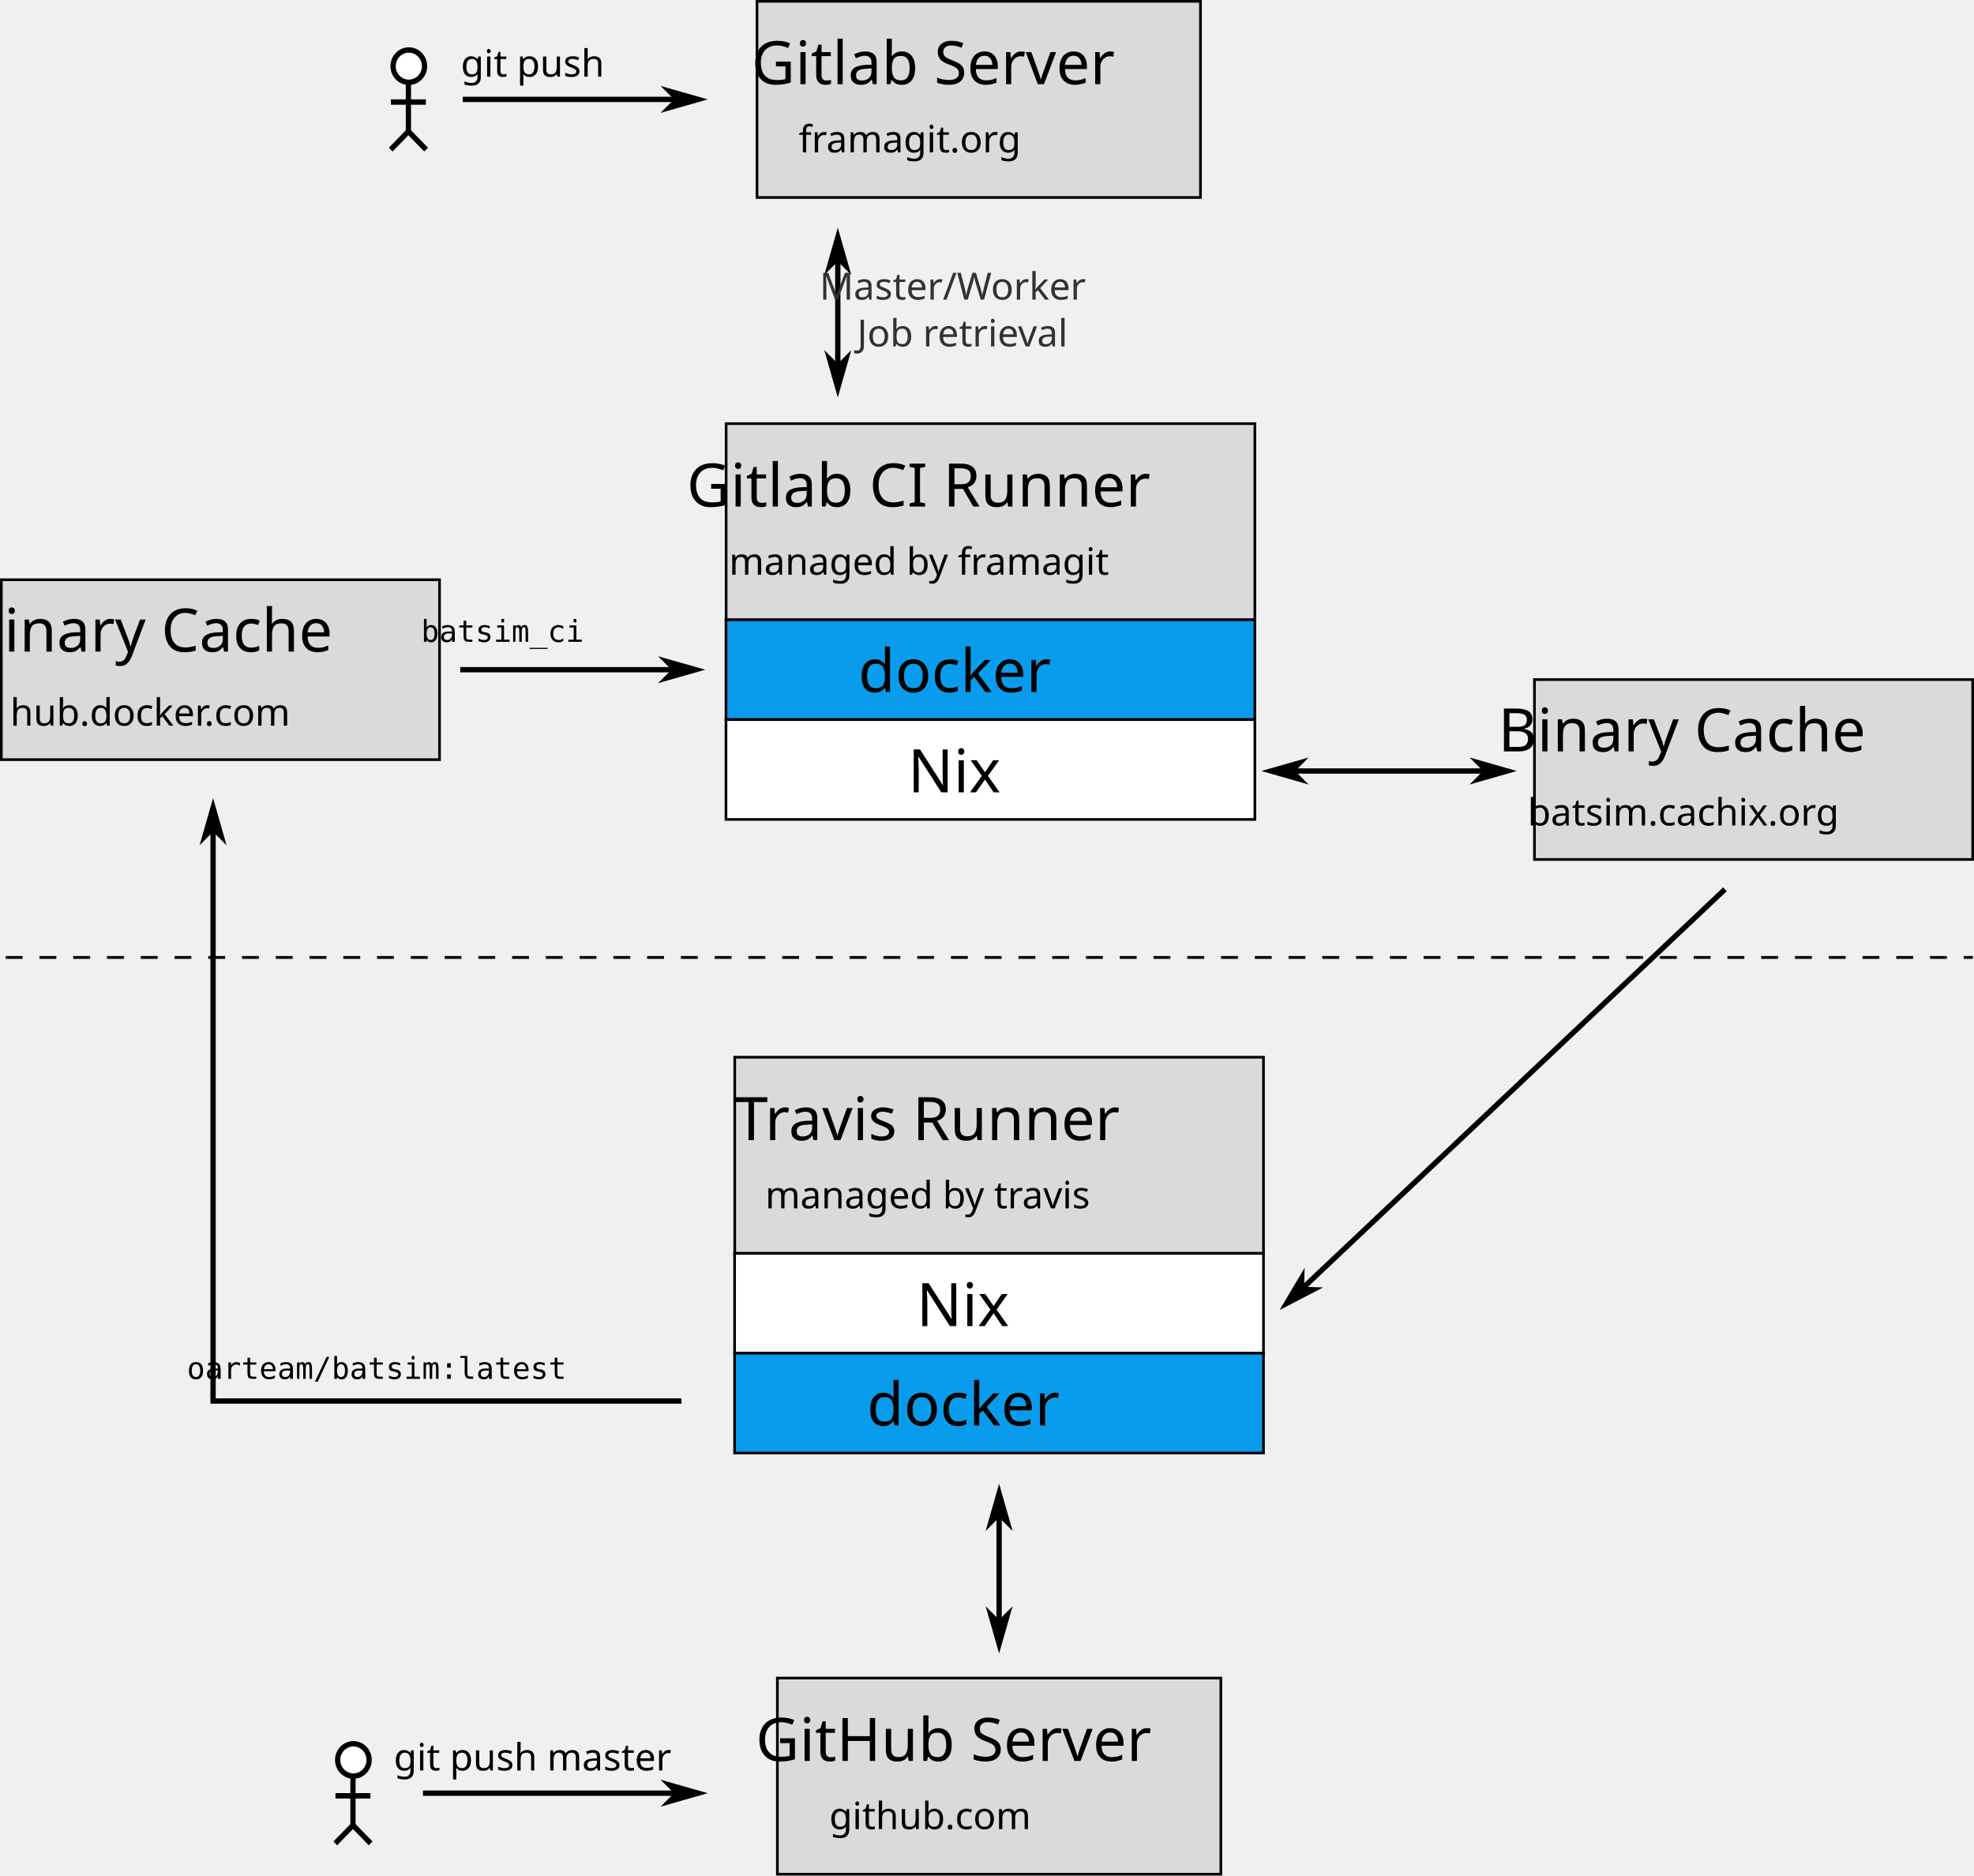
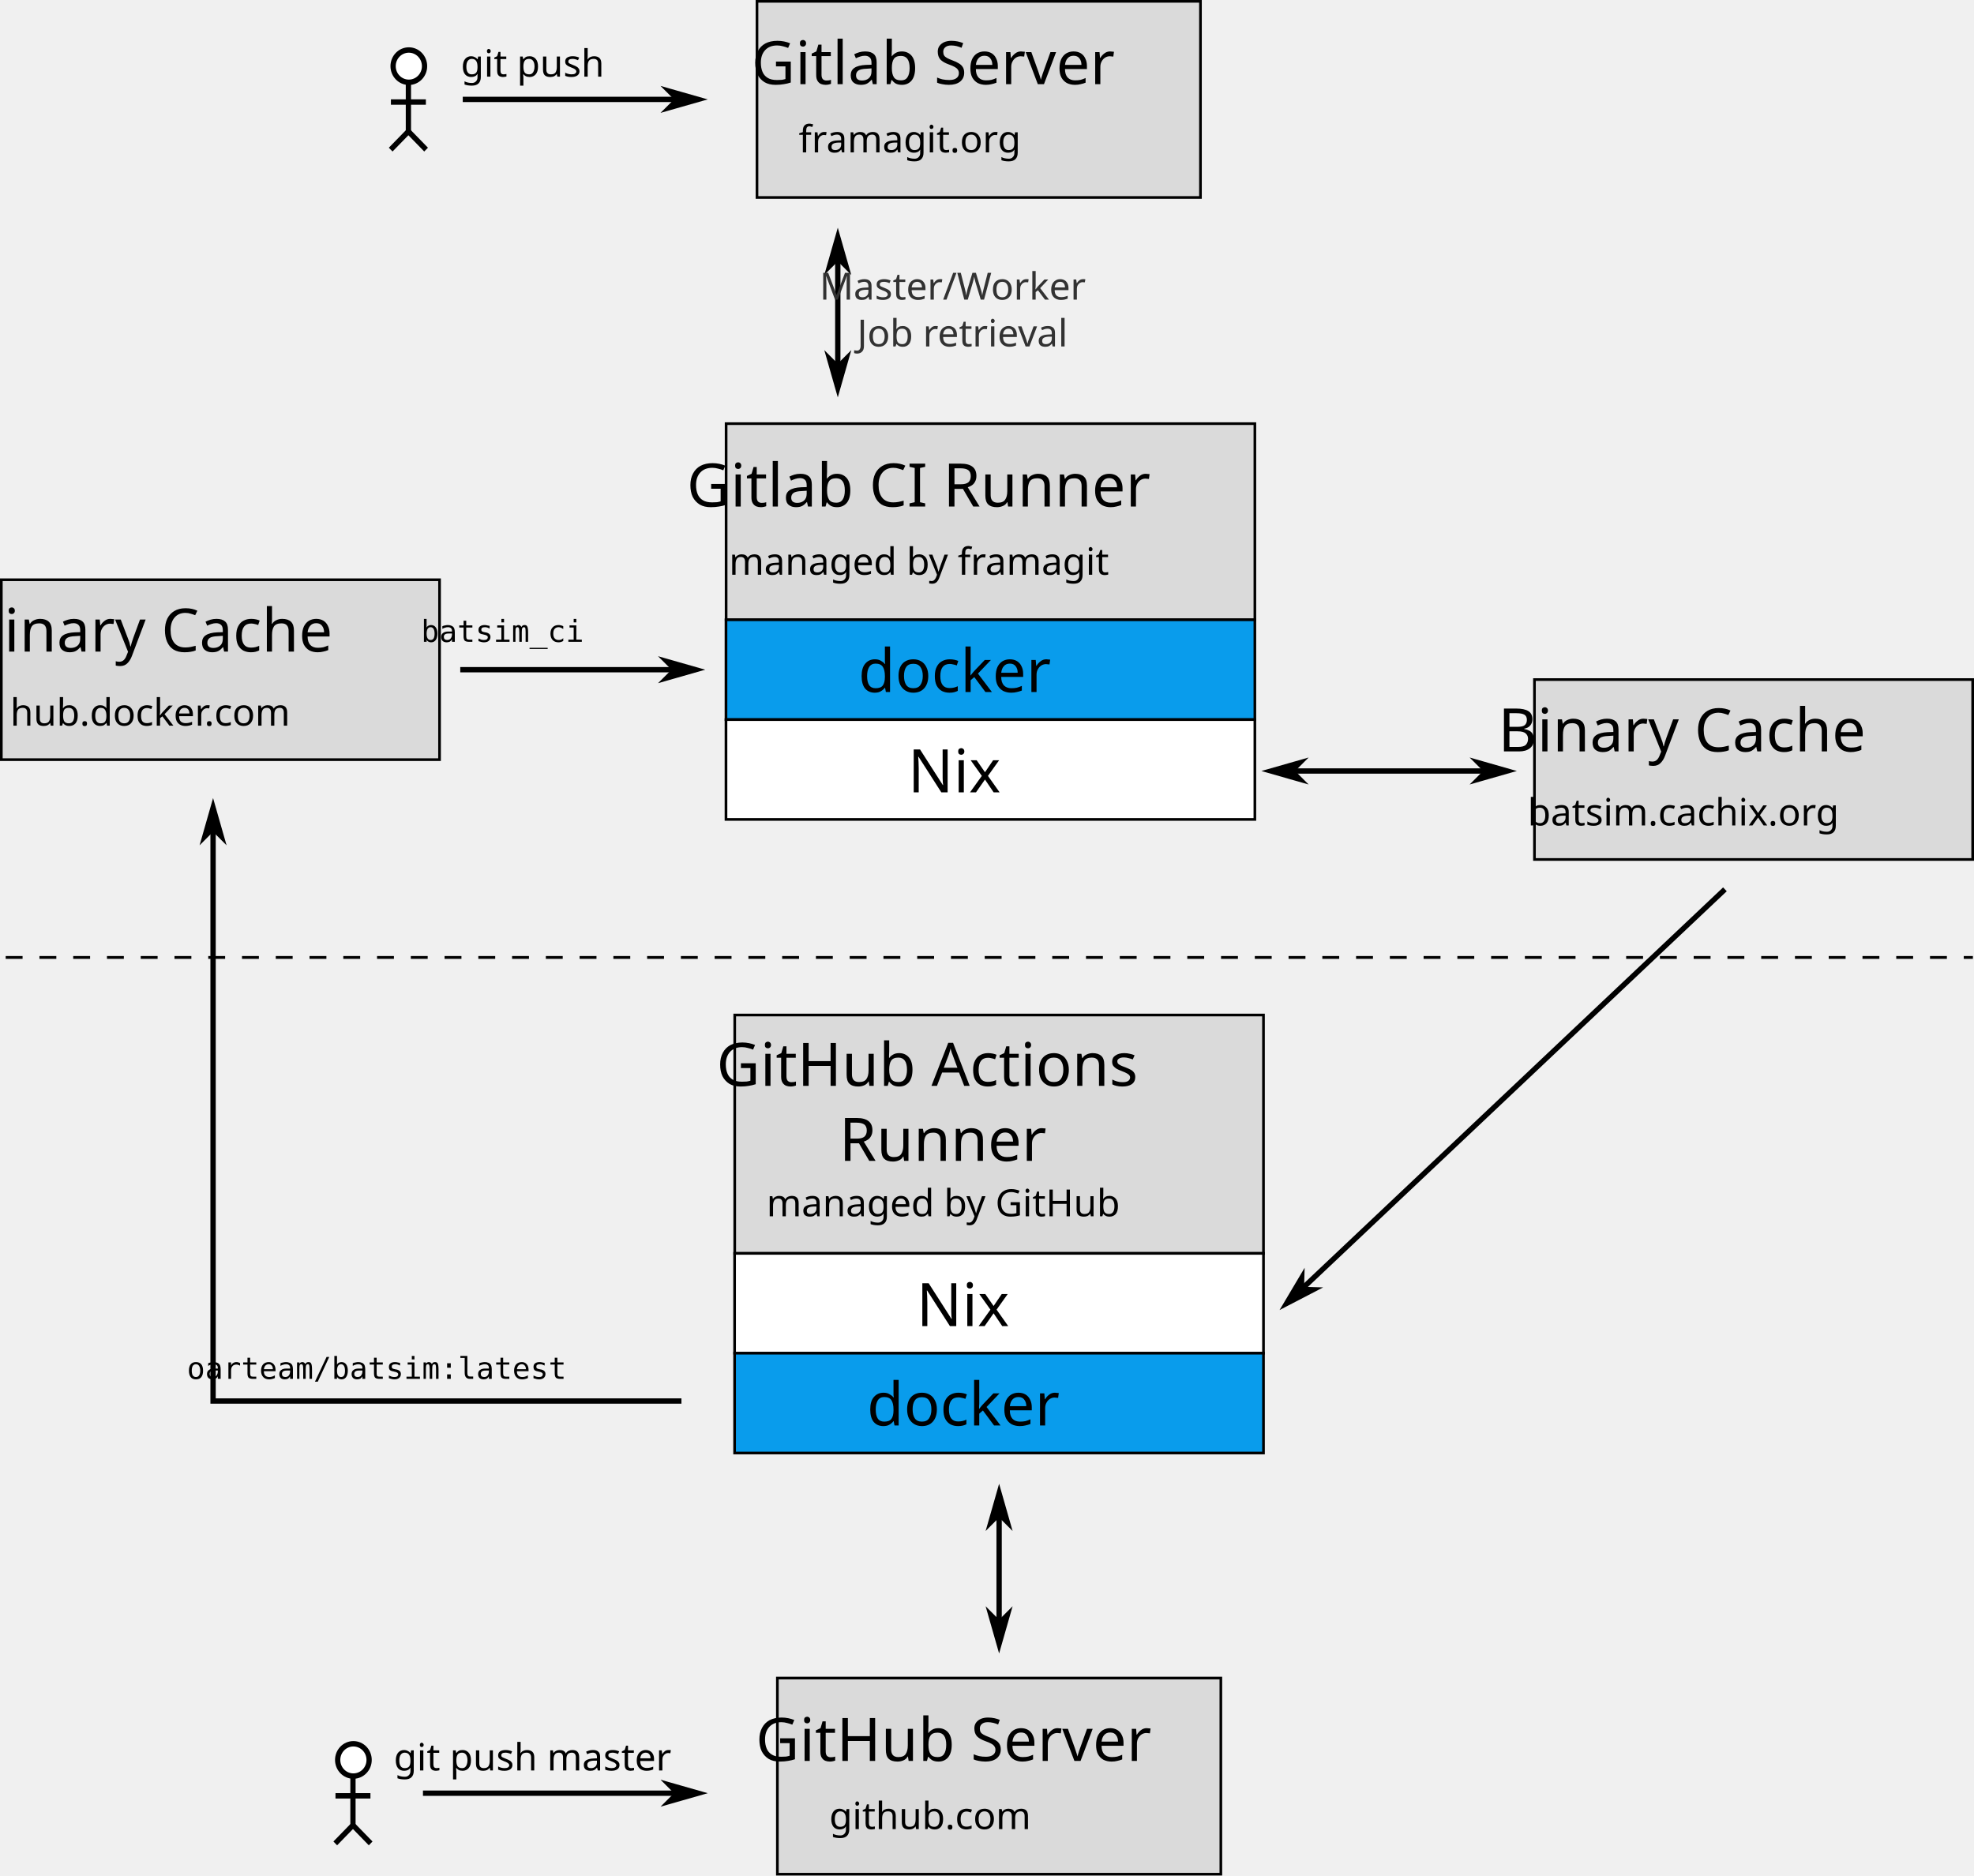
<svg xmlns="http://www.w3.org/2000/svg" width="185.589mm" height="176.34mm" viewBox="0 0 185.589 176.34" version="1.1" id="svg8">
  <defs id="defs2">
    <marker style="overflow:visible" id="marker4575" refX="0" refY="0" orient="auto">
      <path transform="matrix(-0.4,0,0,-0.4,-4,0)" style="fill:#000000;fill-opacity:1;fill-rule:evenodd;stroke:#000000;stroke-width:1pt;stroke-opacity:1" d="M 0,0 5,-5 -12.5,0 5,5 Z" id="path4573" />
    </marker>
    <marker style="overflow:visible" id="marker5584" refX="0" refY="0" orient="auto">
      <path transform="matrix(0.4,0,0,0.4,4,0)" style="fill:#000000;fill-opacity:1;fill-rule:evenodd;stroke:#000000;stroke-width:1pt;stroke-opacity:1" d="M 0,0 5,-5 -12.5,0 5,5 Z" id="path5582" />
    </marker>
    <marker orient="auto" refY="0" refX="0" id="Arrow1Mstart" style="overflow:visible">
      <path id="path4607" d="M 0,0 5,-5 -12.5,0 5,5 Z" style="fill:#000000;fill-opacity:1;fill-rule:evenodd;stroke:#000000;stroke-width:1pt;stroke-opacity:1" transform="matrix(0.4,0,0,0.4,4,0)" />
    </marker>
    <marker orient="auto" refY="0" refX="0" id="marker4925" style="overflow:visible">
      <path id="path4923" d="M 0,0 5,-5 -12.5,0 5,5 Z" style="fill:#000000;fill-opacity:1;fill-rule:evenodd;stroke:#000000;stroke-width:1pt;stroke-opacity:1" transform="matrix(-0.4,0,0,-0.4,-4,0)" />
    </marker>
    <marker orient="auto" refY="0" refX="0" id="Arrow1Mend" style="overflow:visible">
      <path id="path4610" d="M 0,0 5,-5 -12.5,0 5,5 Z" style="fill:#000000;fill-opacity:1;fill-rule:evenodd;stroke:#000000;stroke-width:1pt;stroke-opacity:1" transform="matrix(-0.4,0,0,-0.4,-4,0)" />
    </marker>
    <marker orient="auto" refY="0" refX="0" id="Arrow1Lend" style="overflow:visible">
      <path id="path4604" d="M 0,0 5,-5 -12.5,0 5,5 Z" style="fill:#000000;fill-opacity:1;fill-rule:evenodd;stroke:#000000;stroke-width:1pt;stroke-opacity:1" transform="matrix(-0.8,0,0,-0.8,-10,0)" />
    </marker>
    <marker orient="auto" refY="0" refX="0" id="Arrow1Mend-9" style="overflow:visible">
      <path id="path4610-1" d="M 0,0 5,-5 -12.5,0 5,5 Z" style="fill:#000000;fill-opacity:1;fill-rule:evenodd;stroke:#000000;stroke-width:1pt;stroke-opacity:1" transform="matrix(-0.4,0,0,-0.4,-4,0)" />
    </marker>
    <marker orient="auto" refY="0" refX="0" id="Arrow1Mend-9-7" style="overflow:visible">
      <path id="path4610-1-0" d="M 0,0 5,-5 -12.5,0 5,5 Z" style="fill:#000000;fill-opacity:1;fill-rule:evenodd;stroke:#000000;stroke-width:1pt;stroke-opacity:1" transform="matrix(-0.4,0,0,-0.4,-4,0)" />
    </marker>
    <marker orient="auto" refY="0" refX="0" id="Arrow1Mend-2" style="overflow:visible">
      <path id="path4610-9" d="M 0,0 5,-5 -12.5,0 5,5 Z" style="fill:#000000;fill-opacity:1;fill-rule:evenodd;stroke:#000000;stroke-width:1pt;stroke-opacity:1" transform="matrix(-0.4,0,0,-0.4,-4,0)" />
    </marker>
    <marker orient="auto" refY="0" refX="0" id="Arrow1Mend-93" style="overflow:visible">
      <path id="path4610-6" d="M 0,0 5,-5 -12.5,0 5,5 Z" style="fill:#000000;fill-opacity:1;fill-rule:evenodd;stroke:#000000;stroke-width:1pt;stroke-opacity:1" transform="matrix(-0.4,0,0,-0.4,-4,0)" />
    </marker>
    <marker orient="auto" refY="0" refX="0" id="Arrow1Mend-1" style="overflow:visible">
      <path id="path4610-8" d="M 0,0 5,-5 -12.5,0 5,5 Z" style="fill:#000000;fill-opacity:1;fill-rule:evenodd;stroke:#000000;stroke-width:1pt;stroke-opacity:1" transform="matrix(-0.4,0,0,-0.4,-4,0)" />
    </marker>
    <marker orient="auto" refY="0" refX="0" id="Arrow1Mend-9-6" style="overflow:visible">
      <path id="path4610-1-1" d="M 0,0 5,-5 -12.5,0 5,5 Z" style="fill:#000000;fill-opacity:1;fill-rule:evenodd;stroke:#000000;stroke-width:1pt;stroke-opacity:1" transform="matrix(-0.4,0,0,-0.4,-4,0)" />
    </marker>
    <marker orient="auto" refY="0" refX="0" id="Arrow1Mend-9-5" style="overflow:visible">
      <path id="path4610-1-6" d="M 0,0 5,-5 -12.5,0 5,5 Z" style="fill:#000000;fill-opacity:1;fill-rule:evenodd;stroke:#000000;stroke-width:1pt;stroke-opacity:1" transform="matrix(-0.4,0,0,-0.4,-4,0)" />
    </marker>
    <marker orient="auto" refY="0" refX="0" id="Arrow1Mstart-7" style="overflow:visible">
      <path id="path4607-4" d="M 0,0 5,-5 -12.5,0 5,5 Z" style="fill:#000000;fill-opacity:1;fill-rule:evenodd;stroke:#000000;stroke-width:1pt;stroke-opacity:1" transform="matrix(0.4,0,0,0.4,4,0)" />
    </marker>
    <marker orient="auto" refY="0" refX="0" id="marker4925-5" style="overflow:visible">
      <path id="path4923-2" d="M 0,0 5,-5 -12.5,0 5,5 Z" style="fill:#000000;fill-opacity:1;fill-rule:evenodd;stroke:#000000;stroke-width:1pt;stroke-opacity:1" transform="matrix(-0.4,0,0,-0.4,-4,0)" />
    </marker>
  </defs>
  <g id="layer1" transform="translate(-10.08036,-5.283945)">
    <g id="g4593" transform="translate(51.06314,53.77007)">
      <rect y="15.408" x="103.282" height="16.914" width="41.199" id="rect4585" style="fill:#dadada;fill-opacity:1;stroke:#000000;stroke-width:0.25;stroke-miterlimit:4;stroke-dasharray:none;stroke-opacity:1" />
      <g transform="translate(0.636686,0.421588)" id="g4559">
        <text xml:space="preserve" style="font-style:normal;font-weight:normal;font-size:5.644px;line-height:1.25;font-family:sans-serif;letter-spacing:0px;word-spacing:0px;fill:#000000;fill-opacity:1;stroke:none;stroke-width:0.265" x="123.118" y="21.74" id="text24">
          <tspan id="tspan22" x="123.118" y="21.74" style="text-align:center;text-anchor:middle;stroke-width:0.265">Binary Cache</tspan>
        </text>
        <text xml:space="preserve" style="font-style:normal;font-weight:normal;font-size:5.644px;line-height:1.25;font-family:sans-serif;letter-spacing:0px;word-spacing:0px;fill:#000000;fill-opacity:1;stroke:none;stroke-width:0.265" x="123.245" y="28.701" id="text28">
          <tspan id="tspan26" x="123.245" y="28.701" style="font-size:3.528px;text-align:center;text-anchor:middle;stroke-width:0.265">batsim.cachix.org</tspan>
        </text>
      </g>
    </g>
    <g id="g4583" transform="translate(49.71213,-9.087164)">
      <rect style="fill:#dadada;fill-opacity:1;stroke:#000000;stroke-width:0.25;stroke-miterlimit:4;stroke-dasharray:none;stroke-opacity:1" y="14.496" x="31.538" height="18.442" width="41.694" id="rect38" />
      <g transform="translate(0.7060331,0.5746118)" id="g4553">
        <text xml:space="preserve" style="font-style:normal;font-weight:normal;font-size:3.528px;line-height:1.25;font-family:sans-serif;letter-spacing:0px;word-spacing:0px;fill:#000000;fill-opacity:1;stroke:none;stroke-width:0.265" x="51.523" y="21.712" id="text12">
          <tspan id="tspan10" x="51.523" y="21.712" style="font-size:5.644px;text-align:center;text-anchor:middle;stroke-width:0.265">Gitlab Server</tspan>
        </text>
        <text xml:space="preserve" style="font-style:normal;font-weight:normal;font-size:5.644px;line-height:1.25;font-family:sans-serif;letter-spacing:0px;word-spacing:0px;fill:#000000;fill-opacity:1;stroke:none;stroke-width:0.265" x="51.799" y="28.127" id="text32">
          <tspan id="tspan30" x="51.799" y="28.127" style="font-size:3.528px;text-align:center;text-anchor:middle;stroke-width:0.265">framagit.org</tspan>
        </text>
      </g>
    </g>
    <g id="g4575" transform="translate(79.51268,-10.95805)">
      <rect y="56.073" x="-1.165" height="18.442" width="49.712" id="rect4567" style="fill:#dadada;fill-opacity:1;stroke:#000000;stroke-width:0.25;stroke-miterlimit:4;stroke-dasharray:none;stroke-opacity:1" />
      <g transform="translate(16.45607,41.57738)" id="g4565">
        <text xml:space="preserve" style="font-style:normal;font-weight:normal;font-size:5.644px;line-height:1.25;font-family:sans-serif;letter-spacing:0px;word-spacing:0px;fill:#000000;fill-opacity:1;stroke:none;stroke-width:0.265" x="7.079" y="22.287" id="text20">
          <tspan id="tspan18" x="7.079" y="22.287" style="text-align:center;text-anchor:middle;stroke-width:0.265">Gitlab CI Runner</tspan>
        </text>
        <text xml:space="preserve" style="font-style:normal;font-weight:normal;font-size:5.644px;line-height:1.25;font-family:sans-serif;text-align:center;letter-spacing:0px;word-spacing:0px;text-anchor:middle;fill:#000000;fill-opacity:1;stroke:none;stroke-width:0.265" x="7.117" y="28.701" id="text36">
          <tspan id="tspan34" x="7.117" y="28.701" style="font-size:3.528px;stroke-width:0.265">managed by framagit</tspan>
        </text>
      </g>
    </g>
    <g id="g963">
      <text id="text4597" y="12.492" x="63.364" style="font-style:normal;font-weight:normal;font-size:3.528px;line-height:1.25;font-family:sans-serif;text-align:center;letter-spacing:0px;word-spacing:0px;text-anchor:middle;fill:#000000;fill-opacity:1;stroke:none;stroke-width:0.265" xml:space="preserve">
        <tspan style="stroke-width:0.265" y="12.492" x="63.364" id="tspan4595">git push</tspan>
      </text>
      <path id="path4599" d="M 53.588,14.63 H 75.637" style="fill:none;stroke:#000000;stroke-width:0.5;stroke-linecap:butt;stroke-linejoin:miter;stroke-miterlimit:4;stroke-dasharray:none;stroke-opacity:1;marker-end:url(#Arrow1Mend)" />
    </g>
    <g id="g5083" transform="translate(37.44201,-9.087164)">
      <path id="path4921" d="M 51.405,36.763 V 50.749" style="fill:none;stroke:#000000;stroke-width:0.5;stroke-linecap:butt;stroke-linejoin:miter;stroke-miterlimit:4;stroke-dasharray:none;stroke-opacity:1;marker-start:url(#Arrow1Mstart);marker-end:url(#marker4925)" />
      <text id="text5003" y="42.538" x="66.335" style="font-style:normal;font-weight:normal;font-size:3.528px;line-height:1.25;font-family:sans-serif;text-align:center;letter-spacing:0px;word-spacing:0px;text-anchor:middle;fill:#323232;fill-opacity:1;stroke:none;stroke-width:0.265" xml:space="preserve">
        <tspan style="fill:#323232;fill-opacity:1;stroke-width:0.265" y="42.538" x="66.335" id="tspan5001">Master/Worker</tspan>
        <tspan id="tspan5005" style="fill:#323232;fill-opacity:1;stroke-width:0.265" y="46.948" x="66.335">Job retrieval</tspan>
      </text>
    </g>
    <g id="g5141" transform="translate(49.71214,-9.087164)">
      <rect y="72.644" x="28.623" height="9.385" width="49.724" id="rect5085" style="fill:#099cec;fill-opacity:1;stroke:#000000;stroke-width:0.25;stroke-miterlimit:4;stroke-dasharray:none;stroke-opacity:1" />
      <text id="text5112" y="79.441" x="53.332" style="font-style:normal;font-weight:normal;font-size:3.528px;line-height:1.25;font-family:sans-serif;text-align:center;letter-spacing:0px;word-spacing:0px;text-anchor:middle;fill:#000000;fill-opacity:1;stroke:none;stroke-width:0.265" xml:space="preserve">
        <tspan style="font-size:5.644px;stroke-width:0.265" y="79.441" x="53.332" id="tspan5110">docker</tspan>
      </text>
    </g>
    <g id="g5136" transform="translate(49.71213,-9.087164)">
      <rect y="82.03" x="28.623" height="9.385" width="49.724" id="rect5085-3" style="fill:#ffffff;fill-opacity:1;stroke:#000000;stroke-width:0.25;stroke-miterlimit:4;stroke-dasharray:none;stroke-opacity:1" />
      <text id="text5131" y="88.866" x="53.301" style="font-style:normal;font-weight:normal;font-size:3.528px;line-height:1.25;font-family:sans-serif;text-align:center;letter-spacing:0px;word-spacing:0px;text-anchor:middle;fill:#000000;fill-opacity:1;stroke:none;stroke-width:0.265" xml:space="preserve">
        <tspan style="font-size:5.644px;stroke-width:0.265" y="88.866" x="53.301" id="tspan5129">Nix</tspan>
      </text>
    </g>
    <g id="g4593-6" transform="translate(-93.07664,44.38475)">
      <rect y="15.408" x="103.282" height="16.914" width="41.199" id="rect4585-7" style="fill:#dadada;fill-opacity:1;stroke:#000000;stroke-width:0.25;stroke-miterlimit:4;stroke-dasharray:none;stroke-opacity:1" />
      <g transform="translate(0.636686,0.421588)" id="g4559-5">
        <text xml:space="preserve" style="font-style:normal;font-weight:normal;font-size:5.644px;line-height:1.25;font-family:sans-serif;letter-spacing:0px;word-spacing:0px;fill:#000000;fill-opacity:1;stroke:none;stroke-width:0.265" x="123.118" y="21.74" id="text24-3">
          <tspan id="tspan22-5" x="123.118" y="21.74" style="text-align:center;text-anchor:middle;stroke-width:0.265">Binary Cache</tspan>
        </text>
        <text xml:space="preserve" style="font-style:normal;font-weight:normal;font-size:5.644px;line-height:1.25;font-family:sans-serif;letter-spacing:0px;word-spacing:0px;fill:#000000;fill-opacity:1;stroke:none;stroke-width:0.265" x="123.245" y="28.701" id="text28-6">
          <tspan id="tspan26-2" x="123.245" y="28.701" style="font-size:3.528px;text-align:center;text-anchor:middle;stroke-width:0.265">hub.docker.com</tspan>
        </text>
      </g>
    </g>
    <path style="fill:none;stroke:#000000;stroke-width:0.5;stroke-linecap:butt;stroke-linejoin:miter;stroke-miterlimit:4;stroke-dasharray:none;stroke-opacity:1;marker-end:url(#Arrow1Mend-9)" d="M 53.353,68.25 H 75.402" id="path4599-2" />
    <path style="fill:none;stroke:#000000;stroke-width:0.5;stroke-linecap:butt;stroke-linejoin:miter;stroke-miterlimit:4;stroke-dasharray:none;stroke-opacity:1;marker-start:url(#marker5584);marker-end:url(#Arrow1Mend-9-7)" d="M 129.657,77.774 H 151.706" id="path4599-2-9" />
    <g id="g5687" transform="matrix(0.6148007,0,0,0.6313685,24.52674,6.484747)" style="stroke-width:1.605">
      <circle r="2.405" cy="7.948" cx="39.021" id="path5652" style="fill:#ffffff;fill-opacity:1;stroke:#000000;stroke-width:0.803;stroke-miterlimit:4;stroke-dasharray:none;stroke-opacity:1" />
      <path id="path5656" d="m 38.955,10.22 v 7.417" style="fill:none;stroke:#000000;stroke-width:0.803;stroke-linecap:butt;stroke-linejoin:miter;stroke-miterlimit:4;stroke-dasharray:none;stroke-opacity:1" />
      <path id="path5658" d="m 36.282,13.293 h 5.345" style="fill:none;stroke:#000000;stroke-width:0.803;stroke-linecap:butt;stroke-linejoin:miter;stroke-miterlimit:4;stroke-dasharray:none;stroke-opacity:1" />
      <g transform="translate(0.03340748)" id="g5679" style="stroke-width:1.605">
        <path style="fill:none;stroke:#000000;stroke-width:0.803;stroke-linecap:butt;stroke-linejoin:miter;stroke-miterlimit:4;stroke-dasharray:none;stroke-opacity:1" d="m 38.955,17.637 -2.74,2.74" id="path5660" />
        <path style="fill:none;stroke:#000000;stroke-width:0.803;stroke-linecap:butt;stroke-linejoin:miter;stroke-miterlimit:4;stroke-dasharray:none;stroke-opacity:1" d="m 38.888,17.637 2.74,2.74" id="path5660-3" />
      </g>
    </g>
    <g id="g4583-7" transform="translate(51.62857,148.5611)">
      <rect style="fill:#dadada;fill-opacity:1;stroke:#000000;stroke-width:0.25;stroke-miterlimit:4;stroke-dasharray:none;stroke-opacity:1" y="14.496" x="31.538" height="18.442" width="41.694" id="rect38-9" />
      <g transform="translate(0.7060331,0.5746118)" id="g4553-2">
        <text xml:space="preserve" style="font-style:normal;font-weight:normal;font-size:3.528px;line-height:1.25;font-family:sans-serif;letter-spacing:0px;word-spacing:0px;fill:#000000;fill-opacity:1;stroke:none;stroke-width:0.265" x="51.523" y="21.712" id="text12-0">
          <tspan id="tspan10-2" x="51.523" y="21.712" style="font-size:5.644px;text-align:center;text-anchor:middle;stroke-width:0.265">GitHub Server</tspan>
        </text>
        <text xml:space="preserve" style="font-style:normal;font-weight:normal;font-size:5.644px;line-height:1.25;font-family:sans-serif;letter-spacing:0px;word-spacing:0px;fill:#000000;fill-opacity:1;stroke:none;stroke-width:0.265" x="51.799" y="28.127" id="text32-3">
          <tspan id="tspan30-7" x="51.799" y="28.127" style="font-size:3.528px;text-align:center;text-anchor:middle;stroke-width:0.265">github.com</tspan>
        </text>
      </g>
    </g>
    <g transform="translate(-1e-6,159.2519)" id="g963-5">
      <text id="text4597-9" y="12.492" x="63.364" style="font-style:normal;font-weight:normal;font-size:3.528px;line-height:1.25;font-family:sans-serif;text-align:center;letter-spacing:0px;word-spacing:0px;text-anchor:middle;fill:#000000;fill-opacity:1;stroke:none;stroke-width:0.265" xml:space="preserve">
        <tspan style="stroke-width:0.265" y="12.492" x="63.364" id="tspan4595-2">git push master</tspan>
      </text>
      <path id="path4599-28" d="m 49.846,14.63 25.792,0" style="fill:none;stroke:#000000;stroke-width:0.5;stroke-linecap:butt;stroke-linejoin:miter;stroke-miterlimit:4;stroke-dasharray:none;stroke-opacity:1;marker-end:url(#Arrow1Mend-1)" />
    </g>
    <g id="g5687-9" transform="matrix(0.6148007,0,0,0.6313685,19.31498,165.7366)" style="stroke-width:1.605">
      <circle r="2.405" cy="7.948" cx="39.021" id="path5652-7" style="fill:#ffffff;fill-opacity:1;stroke:#000000;stroke-width:0.803;stroke-miterlimit:4;stroke-dasharray:none;stroke-opacity:1" />
      <path id="path5656-3" d="m 38.955,10.22 v 7.417" style="fill:none;stroke:#000000;stroke-width:0.803;stroke-linecap:butt;stroke-linejoin:miter;stroke-miterlimit:4;stroke-dasharray:none;stroke-opacity:1" />
      <path id="path5658-6" d="m 36.282,13.293 h 5.345" style="fill:none;stroke:#000000;stroke-width:0.803;stroke-linecap:butt;stroke-linejoin:miter;stroke-miterlimit:4;stroke-dasharray:none;stroke-opacity:1" />
      <g transform="translate(0.03340748)" id="g5679-1" style="stroke-width:1.605">
        <path style="fill:none;stroke:#000000;stroke-width:0.803;stroke-linecap:butt;stroke-linejoin:miter;stroke-miterlimit:4;stroke-dasharray:none;stroke-opacity:1" d="m 38.955,17.637 -2.74,2.74" id="path5660-2" />
        <path style="fill:none;stroke:#000000;stroke-width:0.803;stroke-linecap:butt;stroke-linejoin:miter;stroke-miterlimit:4;stroke-dasharray:none;stroke-opacity:1" d="m 38.888,17.637 2.74,2.74" id="path5660-3-9" />
      </g>
    </g>
-     <g id="g4575-1" transform="translate(80.32273,48.61268)">
-       <rect y="56.073" x="-1.165" height="18.442" width="49.712" id="rect4567-9" style="fill:#dadada;fill-opacity:1;stroke:#000000;stroke-width:0.25;stroke-miterlimit:4;stroke-dasharray:none;stroke-opacity:1" />
-       <g transform="translate(16.45607,41.57738)" id="g4565-4">
-         <text xml:space="preserve" style="font-style:normal;font-weight:normal;font-size:5.644px;line-height:1.25;font-family:sans-serif;letter-spacing:0px;word-spacing:0px;fill:#000000;fill-opacity:1;stroke:none;stroke-width:0.265" x="7.079" y="22.287" id="text20-7">
-           <tspan id="tspan18-8" x="7.079" y="22.287" style="text-align:center;text-anchor:middle;stroke-width:0.265">Travis Runner</tspan>
-         </text>
-         <text xml:space="preserve" style="font-style:normal;font-weight:normal;font-size:5.644px;line-height:1.25;font-family:sans-serif;text-align:center;letter-spacing:0px;word-spacing:0px;text-anchor:middle;fill:#000000;fill-opacity:1;stroke:none;stroke-width:0.265" x="7.117" y="28.701" id="text36-4">
-           <tspan id="tspan34-5" x="7.117" y="28.701" style="font-size:3.528px;stroke-width:0.265">managed by travis</tspan>
-         </text>
-       </g>
+     <rect style="fill:#dadada;fill-opacity:1;stroke:#000000;stroke-width:0.25;stroke-miterlimit:4;stroke-dasharray:none;stroke-opacity:1" id="rect4567-9" width="49.712" height="22.41" x="79.157" y="100.717" />
+     <g id="g4565-4" transform="translate(96.7788,90.19006)">
+       <text id="text20-7" y="17.184" x="7.079" style="font-style:normal;font-weight:normal;font-size:5.644px;line-height:1.25;font-family:sans-serif;letter-spacing:0px;word-spacing:0px;fill:#000000;fill-opacity:1;stroke:none;stroke-width:0.265" xml:space="preserve">
+         <tspan id="tspan4737" style="text-align:center;text-anchor:middle;stroke-width:0.265" y="17.184" x="7.079">GitHub Actions</tspan>
+         <tspan id="tspan4741" style="text-align:center;text-anchor:middle;stroke-width:0.265" y="24.24" x="7.079">Runner</tspan>
+       </text>
+       <text id="text36-4" y="29.457" x="7.117" style="font-style:normal;font-weight:normal;font-size:5.644px;line-height:1.25;font-family:sans-serif;text-align:center;letter-spacing:0px;word-spacing:0px;text-anchor:middle;fill:#000000;fill-opacity:1;stroke:none;stroke-width:0.265" xml:space="preserve">
+         <tspan style="font-size:3.528px;stroke-width:0.265" y="29.457" x="7.117" id="tspan34-5">managed by GitHub</tspan>
+       </text>
    </g>
    <g id="g5136-6" transform="translate(50.52217,41.09824)">
      <rect y="82.03" x="28.623" height="9.385" width="49.724" id="rect5085-3-3" style="fill:#ffffff;fill-opacity:1;stroke:#000000;stroke-width:0.25;stroke-miterlimit:4;stroke-dasharray:none;stroke-opacity:1" />
      <text id="text5131-2" y="88.866" x="53.301" style="font-style:normal;font-weight:normal;font-size:3.528px;line-height:1.25;font-family:sans-serif;text-align:center;letter-spacing:0px;word-spacing:0px;text-anchor:middle;fill:#000000;fill-opacity:1;stroke:none;stroke-width:0.265" xml:space="preserve">
        <tspan style="font-size:5.644px;stroke-width:0.265" y="88.866" x="53.301" id="tspan5129-0">Nix</tspan>
      </text>
    </g>
    <path style="fill:none;stroke:#000000;stroke-width:0.5;stroke-linecap:butt;stroke-linejoin:miter;stroke-miterlimit:4;stroke-dasharray:none;stroke-opacity:1;marker-end:url(#Arrow1Mend-9-6)" d="M 172.252,88.899 131.096,127.779" id="path4599-2-5" />
    <g id="g5141-5" transform="translate(50.52217,59.86888)">
      <rect y="72.644" x="28.623" height="9.385" width="49.724" id="rect5085-4" style="fill:#099cec;fill-opacity:1;stroke:#000000;stroke-width:0.25;stroke-miterlimit:4;stroke-dasharray:none;stroke-opacity:1" />
      <text id="text5112-7" y="79.441" x="53.332" style="font-style:normal;font-weight:normal;font-size:3.528px;line-height:1.25;font-family:sans-serif;text-align:center;letter-spacing:0px;word-spacing:0px;text-anchor:middle;fill:#000000;fill-opacity:1;stroke:none;stroke-width:0.265" xml:space="preserve">
        <tspan style="font-size:5.644px;stroke-width:0.265" y="79.441" x="53.332" id="tspan5110-6">docker</tspan>
      </text>
    </g>
    <path style="fill:none;stroke:#000000;stroke-width:0.5;stroke-linecap:butt;stroke-linejoin:miter;stroke-miterlimit:4;stroke-dasharray:none;stroke-opacity:1;marker-end:url(#marker4575)" d="M 74.147,137.01 H 30.113 V 81.304" id="path4553" />
    <path style="fill:none;stroke:#000000;stroke-width:0.265;stroke-linecap:butt;stroke-linejoin:miter;stroke-miterlimit:4;stroke-dasharray:1.587, 1.587;stroke-dashoffset:0;stroke-opacity:1" d="M 10.615,95.304 H 195.565" id="path4739" />
    <g id="g5083-5" transform="translate(52.60863,109.0114)">
      <path id="path4921-4" d="M 51.405,36.763 V 50.749" style="fill:none;stroke:#000000;stroke-width:0.5;stroke-linecap:butt;stroke-linejoin:miter;stroke-miterlimit:4;stroke-dasharray:none;stroke-opacity:1;marker-start:url(#Arrow1Mstart-7);marker-end:url(#marker4925-5)" />
    </g>
    <text xml:space="preserve" style="font-style:normal;font-weight:normal;font-size:4.233px;line-height:1.25;font-family:sans-serif;text-align:start;letter-spacing:0px;word-spacing:0px;text-anchor:start;fill:#000000;fill-opacity:1;stroke:none;stroke-width:0.265" x="160.553" y="15.115" id="text5154">
      <tspan id="tspan5152" x="160.553" y="18.86" style="stroke-width:0.265" />
    </text>
    <text xml:space="preserve" style="font-style:normal;font-weight:normal;font-size:4.233px;line-height:1.25;font-family:sans-serif;text-align:start;letter-spacing:0px;word-spacing:0px;text-anchor:start;fill:#000000;fill-opacity:1;stroke:none;stroke-width:0.265" x="14.624" y="41.04" id="text5158">
      <tspan id="tspan5156" x="14.624" y="44.786" style="stroke-width:0.265" />
    </text>
    <text xml:space="preserve" style="font-style:normal;font-weight:normal;font-size:4.233px;line-height:1.25;font-family:sans-serif;text-align:start;letter-spacing:0px;word-spacing:0px;text-anchor:start;fill:#000000;fill-opacity:1;stroke:none;stroke-width:0.265" x="56.585" y="63.09" id="text5162">
      <tspan id="tspan5160" x="56.585" y="66.835" style="stroke-width:0.265" />
    </text>
    <text xml:space="preserve" style="font-style:normal;font-variant:normal;font-weight:normal;font-stretch:normal;font-size:4.233px;line-height:1.25;font-family:monospace;-inkscape-font-specification:monospace;text-align:start;letter-spacing:0px;word-spacing:0px;text-anchor:start;fill:#000000;fill-opacity:1;stroke:none;stroke-width:0.265" x="63.692" y="65.629" id="text5166">
      <tspan id="tspan5164" x="63.692" y="65.629" style="font-size:2.822px;text-align:center;text-anchor:middle;stroke-width:0.265">batsim_ci</tspan>
    </text>
    <text xml:space="preserve" style="font-style:normal;font-variant:normal;font-weight:normal;font-stretch:normal;font-size:4.233px;line-height:1.25;font-family:monospace;-inkscape-font-specification:monospace;text-align:start;letter-spacing:0px;word-spacing:0px;text-anchor:start;fill:#000000;fill-opacity:1;stroke:none;stroke-width:0.265" x="51.872" y="134.923" id="text5166-7">
      <tspan id="tspan5164-2" x="51.872" y="134.923" style="font-size:2.822px;text-align:center;text-anchor:middle;stroke-width:0.265">oarteam/batsim:latest</tspan>
    </text>
  </g>
</svg>
